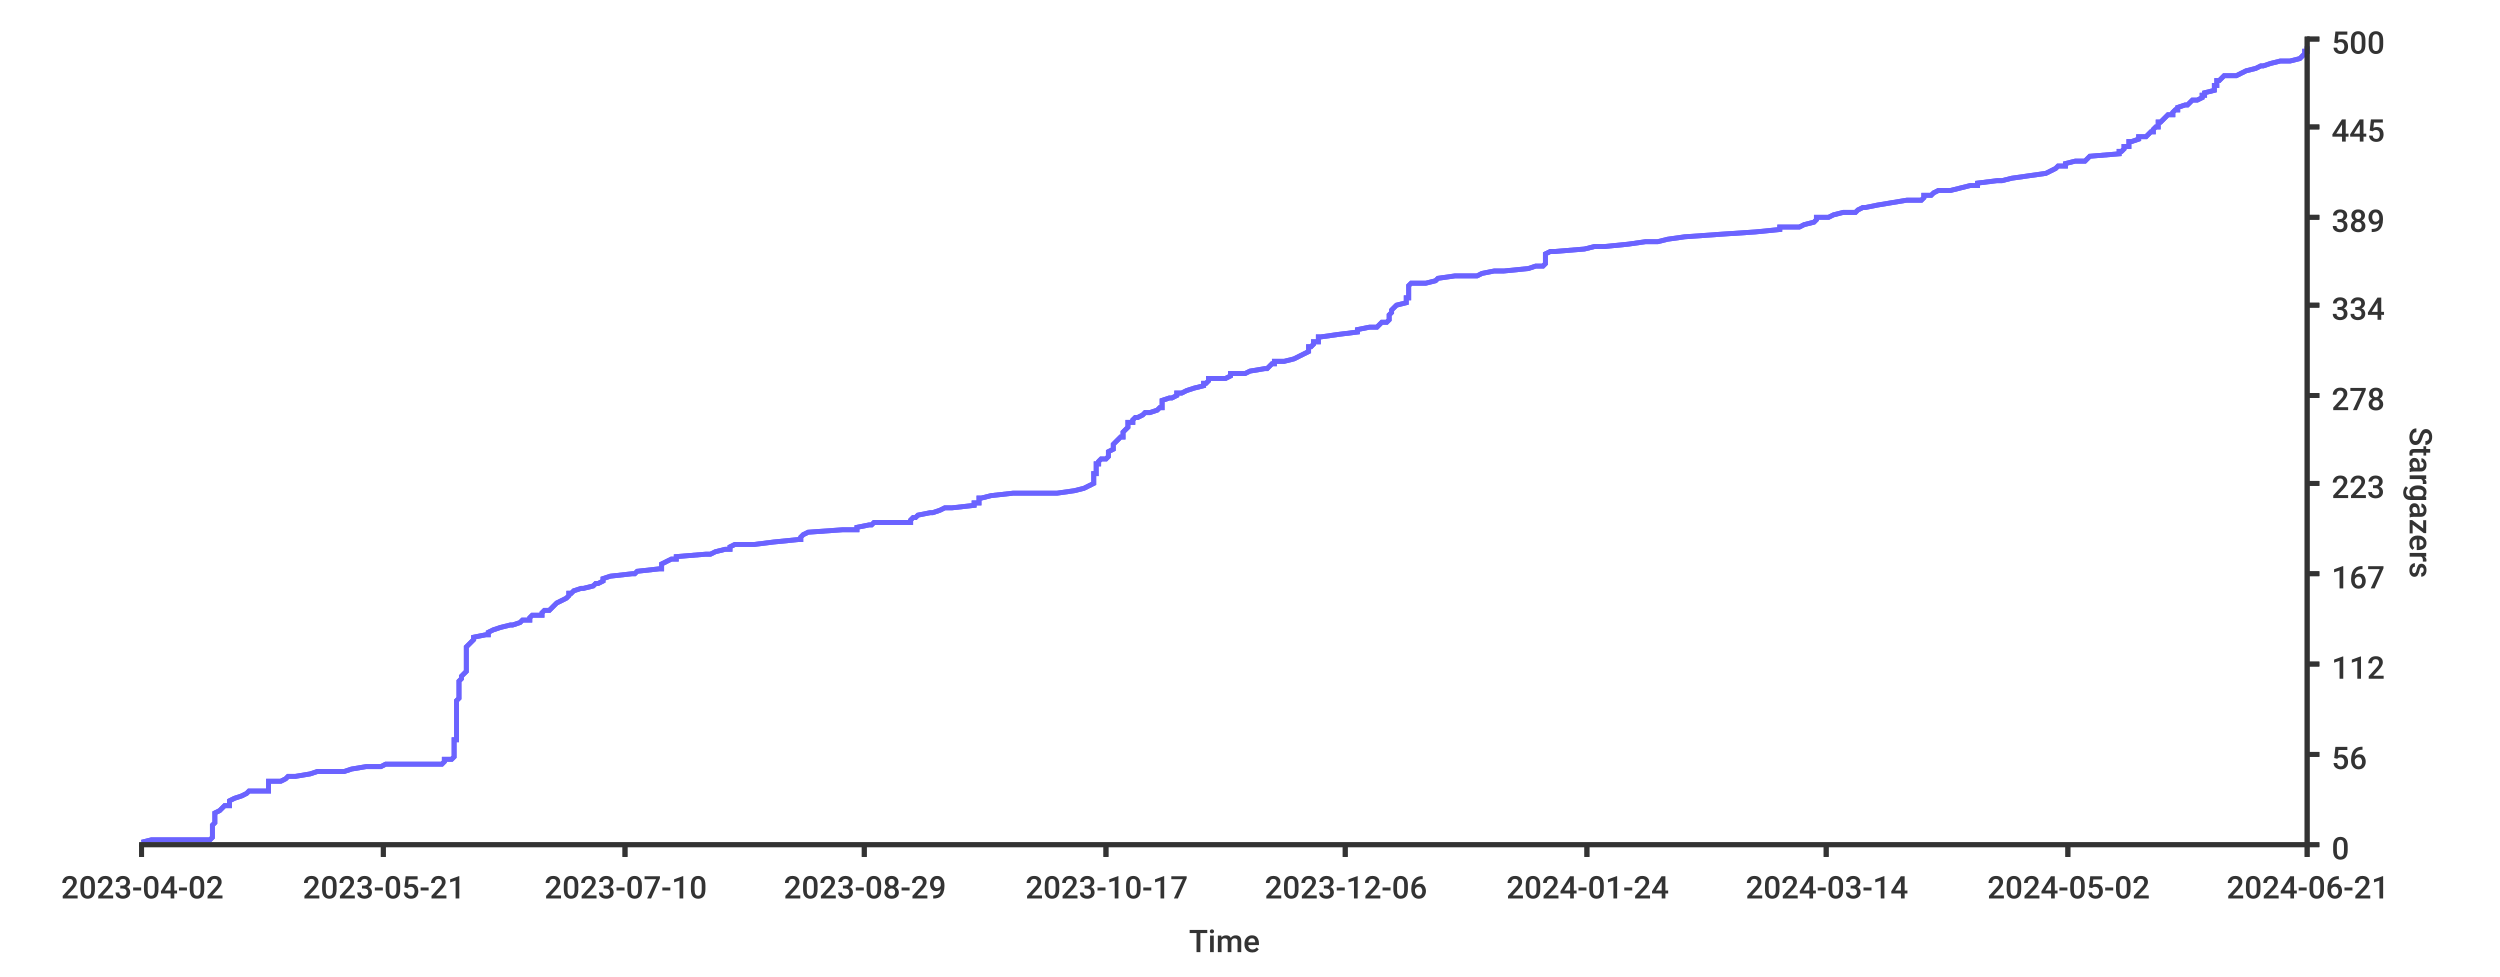
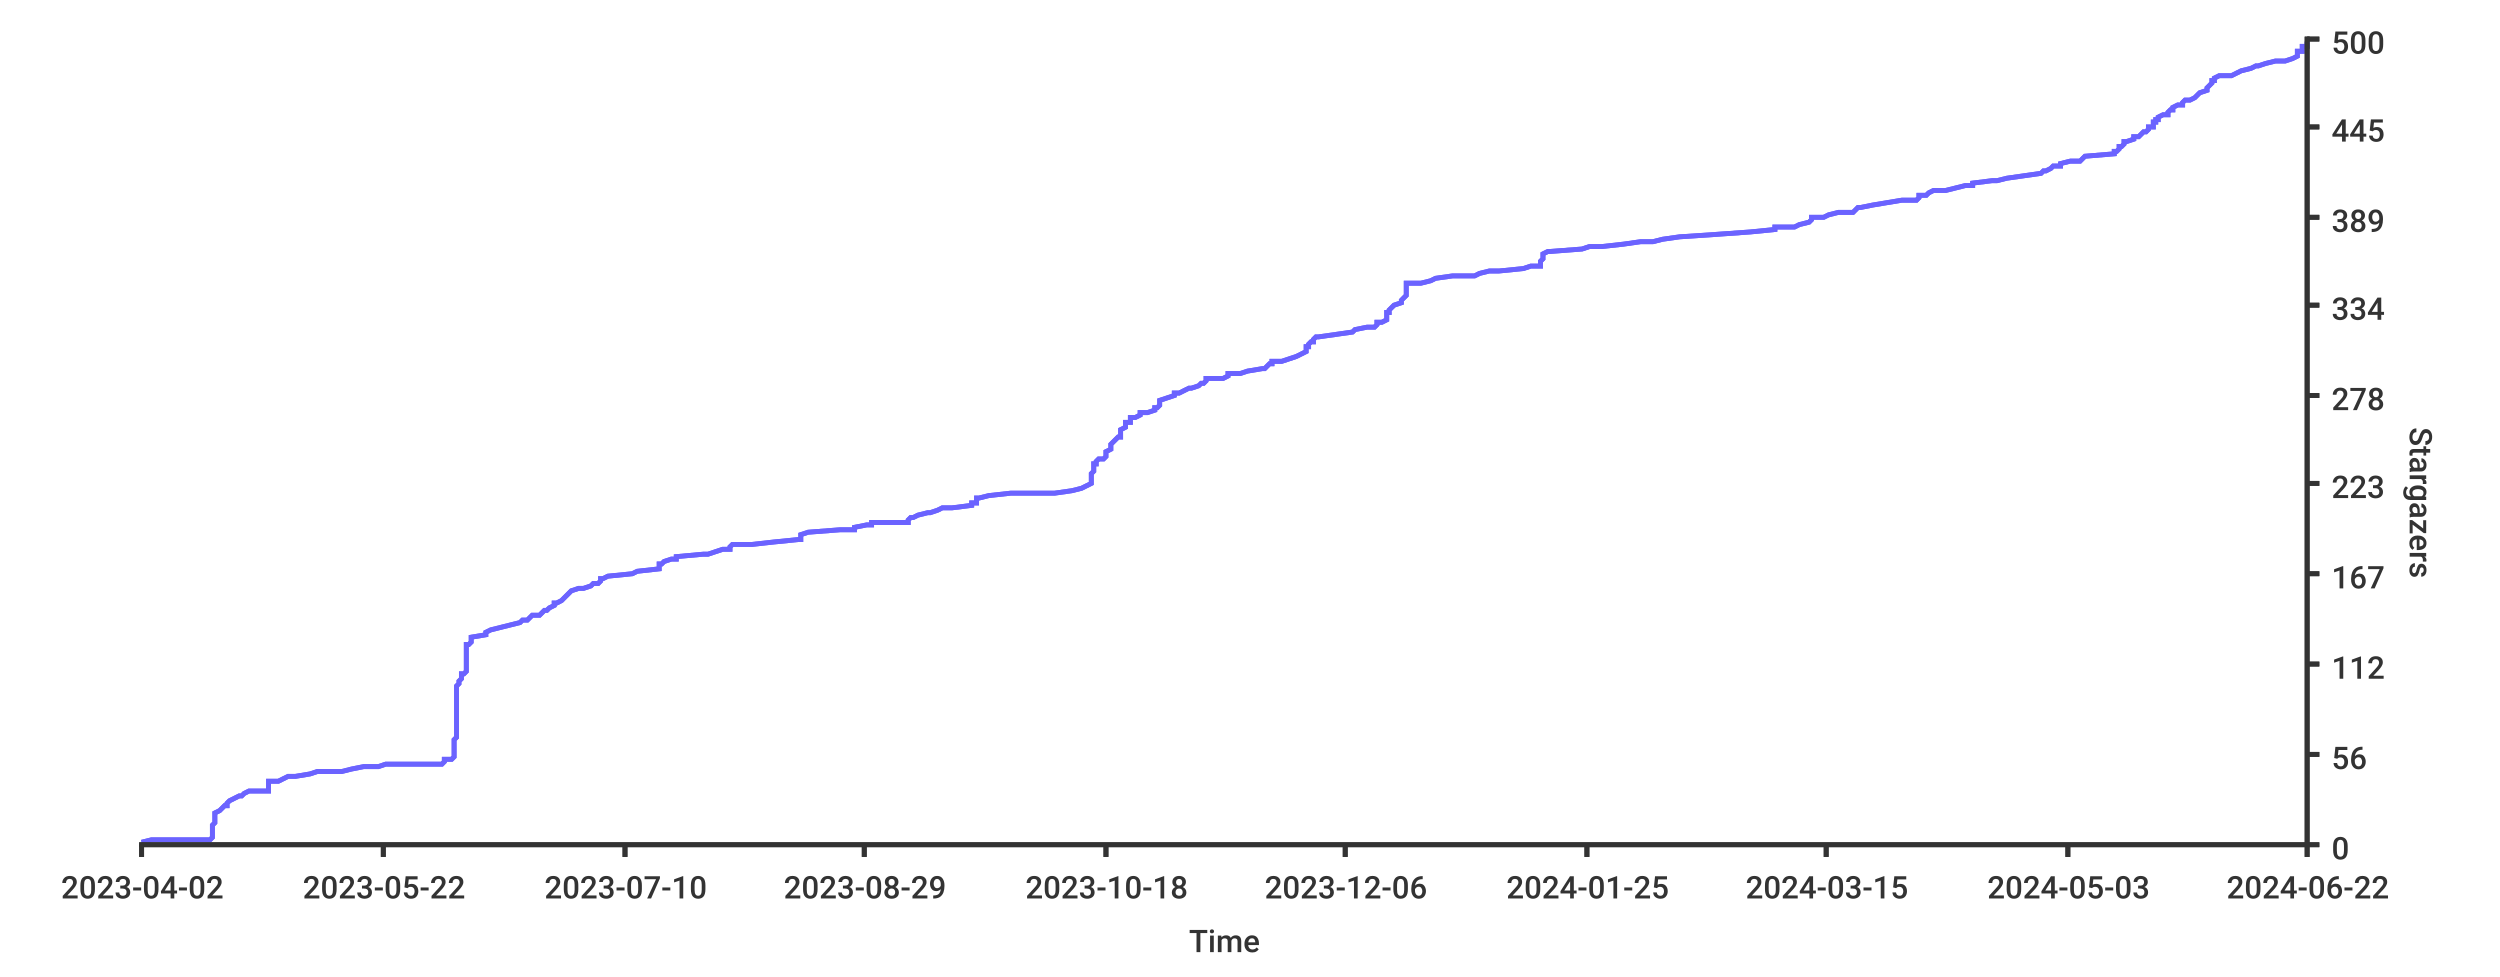
<svg xmlns="http://www.w3.org/2000/svg" width="1024px" height="400px">
  <style type="text/css">
path { fill: none; stroke: rgb(51,51,51); }
path.series { stroke: #6b63ff; }
rect.background { fill: rgb(255,255,255); stroke: none; }

text {
	stroke-width: 0;
	stroke: none;
	fill: rgba(51,51,51,1.0);
	font-size: 12.8px;
	font-family: 'Roboto Medium', sans-serif;
}
</style>
  <rect width="1024px" height="400px" class="background" rx="8" x="0" y="0" />
  <rect x="0" y="0" width="1024px" height="400px" class="background" rx="8" />
-   <path d="M 58 345 L 62 344 L 86 344 L 87 343 L 87 342 L 87 342 L 87 341 L 87 340 L 87 340 L 87 339 L 87 338 L 87 338 L 88 337 L 88 336 L 88 336 L 88 335 L 88 334 L 88 334 L 88 333 L 90 332 L 90 332 L 91 331 L 92 330 L 94 330 L 94 329 L 94 328 L 94 328 L 96 327 L 99 326 L 99 326 L 101 325 L 102 324 L 110 324 L 110 323 L 110 322 L 110 322 L 110 321 L 110 320 L 115 320 L 117 319 L 118 318 L 121 318 L 127 317 L 130 316 L 141 316 L 144 315 L 150 314 L 156 314 L 158 313 L 181 313 L 182 312 L 182 311 L 185 311 L 186 310 L 186 309 L 186 309 L 186 308 L 186 307 L 186 307 L 186 306 L 186 305 L 186 305 L 186 304 L 186 303 L 187 303 L 187 302 L 187 301 L 187 301 L 187 300 L 187 299 L 187 299 L 187 298 L 187 297 L 187 297 L 187 296 L 187 295 L 187 295 L 187 294 L 187 293 L 187 293 L 187 292 L 187 291 L 187 291 L 187 290 L 187 289 L 187 289 L 187 288 L 187 287 L 187 287 L 188 286 L 188 285 L 188 285 L 188 284 L 188 283 L 188 283 L 188 282 L 188 281 L 188 281 L 188 280 L 188 280 L 188 279 L 189 278 L 189 278 L 189 277 L 190 276 L 190 276 L 191 275 L 191 274 L 191 274 L 191 273 L 191 272 L 191 272 L 191 271 L 191 270 L 191 270 L 191 269 L 191 268 L 191 268 L 191 267 L 191 266 L 191 266 L 191 265 L 192 264 L 192 264 L 193 263 L 194 262 L 194 262 L 194 261 L 199 260 L 200 260 L 200 259 L 202 258 L 202 258 L 205 257 L 209 256 L 210 256 L 213 255 L 214 254 L 217 254 L 217 253 L 218 252 L 222 252 L 222 251 L 223 250 L 225 250 L 226 249 L 227 248 L 227 248 L 228 247 L 228 247 L 230 246 L 232 245 L 232 245 L 233 244 L 233 243 L 234 243 L 235 242 L 238 241 L 239 241 L 243 240 L 244 239 L 245 239 L 247 238 L 247 237 L 247 237 L 250 236 L 259 235 L 260 235 L 261 234 L 270 233 L 271 233 L 271 232 L 271 231 L 271 231 L 273 230 L 275 229 L 277 229 L 277 228 L 289 227 L 291 227 L 293 226 L 297 225 L 299 225 L 299 224 L 301 223 L 309 223 L 317 222 L 327 221 L 328 221 L 328 220 L 329 219 L 329 219 L 331 218 L 345 217 L 351 217 L 351 216 L 356 215 L 357 215 L 358 214 L 373 214 L 373 213 L 374 212 L 375 212 L 376 211 L 381 210 L 382 210 L 385 209 L 387 208 L 390 208 L 399 207 L 399 206 L 401 206 L 401 205 L 401 204 L 402 204 L 406 203 L 415 202 L 433 202 L 440 201 L 444 200 L 444 200 L 446 199 L 448 198 L 448 198 L 448 197 L 448 196 L 448 196 L 448 195 L 448 194 L 449 194 L 449 193 L 449 192 L 449 192 L 449 191 L 449 190 L 450 190 L 450 189 L 451 188 L 453 188 L 454 187 L 454 186 L 454 186 L 454 185 L 456 184 L 456 184 L 456 183 L 456 182 L 456 182 L 457 181 L 457 181 L 458 180 L 459 179 L 460 179 L 460 178 L 460 177 L 460 177 L 461 176 L 462 175 L 462 175 L 462 174 L 462 173 L 464 173 L 464 172 L 465 171 L 466 171 L 468 170 L 469 169 L 471 169 L 474 168 L 475 167 L 476 167 L 476 166 L 476 165 L 476 165 L 476 164 L 479 163 L 480 163 L 482 162 L 482 161 L 484 161 L 486 160 L 489 159 L 489 159 L 493 158 L 493 157 L 494 157 L 495 156 L 495 155 L 502 155 L 504 154 L 504 153 L 510 153 L 512 152 L 518 151 L 519 151 L 520 150 L 521 149 L 522 149 L 522 148 L 526 148 L 530 147 L 532 146 L 532 146 L 534 145 L 536 144 L 536 144 L 536 143 L 536 142 L 537 142 L 538 141 L 538 140 L 540 140 L 540 139 L 540 138 L 541 138 L 548 137 L 556 136 L 556 136 L 556 135 L 561 134 L 564 134 L 565 133 L 566 132 L 568 132 L 569 131 L 569 130 L 569 130 L 569 129 L 570 128 L 570 128 L 570 127 L 571 126 L 571 126 L 572 125 L 576 124 L 576 124 L 576 123 L 576 122 L 577 122 L 577 121 L 577 120 L 577 120 L 577 119 L 577 118 L 577 118 L 577 117 L 578 116 L 584 116 L 588 115 L 588 115 L 589 114 L 596 113 L 605 113 L 607 112 L 612 111 L 616 111 L 626 110 L 629 109 L 632 109 L 633 108 L 633 107 L 633 107 L 633 106 L 633 105 L 633 105 L 633 104 L 635 103 L 637 103 L 649 102 L 653 101 L 657 101 L 667 100 L 674 99 L 679 99 L 683 98 L 690 97 L 690 97 L 704 96 L 719 95 L 719 95 L 729 94 L 729 93 L 737 93 L 739 92 L 743 91 L 743 91 L 744 90 L 744 89 L 749 89 L 751 88 L 755 87 L 760 87 L 761 86 L 763 85 L 764 85 L 769 84 L 775 83 L 775 83 L 781 82 L 787 82 L 788 81 L 788 80 L 791 80 L 792 79 L 794 78 L 799 78 L 803 77 L 807 76 L 810 76 L 810 75 L 818 74 L 820 74 L 824 73 L 831 72 L 831 72 L 838 71 L 840 70 L 840 70 L 842 69 L 843 68 L 846 68 L 846 67 L 850 66 L 854 66 L 855 65 L 856 64 L 856 64 L 868 63 L 868 62 L 869 62 L 870 61 L 870 60 L 872 60 L 872 59 L 872 58 L 873 58 L 876 57 L 876 56 L 879 56 L 880 55 L 881 54 L 882 54 L 882 53 L 883 52 L 884 52 L 884 51 L 884 50 L 885 50 L 886 49 L 886 49 L 887 48 L 888 47 L 890 47 L 890 46 L 891 45 L 892 45 L 892 44 L 895 43 L 896 43 L 897 42 L 898 41 L 900 41 L 902 40 L 902 39 L 903 39 L 903 38 L 907 37 L 907 37 L 907 36 L 907 35 L 908 35 L 908 34 L 908 33 L 909 33 L 910 32 L 911 31 L 916 31 L 918 30 L 920 29 L 920 29 L 924 28 L 926 27 L 927 27 L 930 26 L 934 25 L 938 25 L 942 24 L 943 23 L 943 23 L 944 22 L 944 21 L 945 21 L 945 20 L 945 19" stroke-width="2" class="series" />
-   <path stroke-width="2" class="series" d="M 58 345 L 62 344 L 86 344 L 87 343 L 87 342 L 87 342 L 87 341 L 87 340 L 87 340 L 87 339 L 87 338 L 87 338 L 88 337 L 88 336 L 88 336 L 88 335 L 88 334 L 88 334 L 88 333 L 90 332 L 90 332 L 91 331 L 92 330 L 94 330 L 94 329 L 94 328 L 94 328 L 96 327 L 99 326 L 99 326 L 101 325 L 102 324 L 110 324 L 110 323 L 110 322 L 110 322 L 110 321 L 110 320 L 115 320 L 117 319 L 118 318 L 121 318 L 127 317 L 130 316 L 141 316 L 144 315 L 150 314 L 156 314 L 158 313 L 181 313 L 182 312 L 182 311 L 185 311 L 186 310 L 186 309 L 186 309 L 186 308 L 186 307 L 186 307 L 186 306 L 186 305 L 186 305 L 186 304 L 186 303 L 187 303 L 187 302 L 187 301 L 187 301 L 187 300 L 187 299 L 187 299 L 187 298 L 187 297 L 187 297 L 187 296 L 187 295 L 187 295 L 187 294 L 187 293 L 187 293 L 187 292 L 187 291 L 187 291 L 187 290 L 187 289 L 187 289 L 187 288 L 187 287 L 187 287 L 188 286 L 188 285 L 188 285 L 188 284 L 188 283 L 188 283 L 188 282 L 188 281 L 188 281 L 188 280 L 188 280 L 188 279 L 189 278 L 189 278 L 189 277 L 190 276 L 190 276 L 191 275 L 191 274 L 191 274 L 191 273 L 191 272 L 191 272 L 191 271 L 191 270 L 191 270 L 191 269 L 191 268 L 191 268 L 191 267 L 191 266 L 191 266 L 191 265 L 192 264 L 192 264 L 193 263 L 194 262 L 194 262 L 194 261 L 199 260 L 200 260 L 200 259 L 202 258 L 202 258 L 205 257 L 209 256 L 210 256 L 213 255 L 214 254 L 217 254 L 217 253 L 218 252 L 222 252 L 222 251 L 223 250 L 225 250 L 226 249 L 227 248 L 227 248 L 228 247 L 228 247 L 230 246 L 232 245 L 232 245 L 233 244 L 233 243 L 234 243 L 235 242 L 238 241 L 239 241 L 243 240 L 244 239 L 245 239 L 247 238 L 247 237 L 247 237 L 250 236 L 259 235 L 260 235 L 261 234 L 270 233 L 271 233 L 271 232 L 271 231 L 271 231 L 273 230 L 275 229 L 277 229 L 277 228 L 289 227 L 291 227 L 293 226 L 297 225 L 299 225 L 299 224 L 301 223 L 309 223 L 317 222 L 327 221 L 328 221 L 328 220 L 329 219 L 329 219 L 331 218 L 345 217 L 351 217 L 351 216 L 356 215 L 357 215 L 358 214 L 373 214 L 373 213 L 374 212 L 375 212 L 376 211 L 381 210 L 382 210 L 385 209 L 387 208 L 390 208 L 399 207 L 399 206 L 401 206 L 401 205 L 401 204 L 402 204 L 406 203 L 415 202 L 433 202 L 440 201 L 444 200 L 444 200 L 446 199 L 448 198 L 448 198 L 448 197 L 448 196 L 448 196 L 448 195 L 448 194 L 449 194 L 449 193 L 449 192 L 449 192 L 449 191 L 449 190 L 450 190 L 450 189 L 451 188 L 453 188 L 454 187 L 454 186 L 454 186 L 454 185 L 456 184 L 456 184 L 456 183 L 456 182 L 456 182 L 457 181 L 457 181 L 458 180 L 459 179 L 460 179 L 460 178 L 460 177 L 460 177 L 461 176 L 462 175 L 462 175 L 462 174 L 462 173 L 464 173 L 464 172 L 465 171 L 466 171 L 468 170 L 469 169 L 471 169 L 474 168 L 475 167 L 476 167 L 476 166 L 476 165 L 476 165 L 476 164 L 479 163 L 480 163 L 482 162 L 482 161 L 484 161 L 486 160 L 489 159 L 489 159 L 493 158 L 493 157 L 494 157 L 495 156 L 495 155 L 502 155 L 504 154 L 504 153 L 510 153 L 512 152 L 518 151 L 519 151 L 520 150 L 521 149 L 522 149 L 522 148 L 526 148 L 530 147 L 532 146 L 532 146 L 534 145 L 536 144 L 536 144 L 536 143 L 536 142 L 537 142 L 538 141 L 538 140 L 540 140 L 540 139 L 540 138 L 541 138 L 548 137 L 556 136 L 556 136 L 556 135 L 561 134 L 564 134 L 565 133 L 566 132 L 568 132 L 569 131 L 569 130 L 569 130 L 569 129 L 570 128 L 570 128 L 570 127 L 571 126 L 571 126 L 572 125 L 576 124 L 576 124 L 576 123 L 576 122 L 577 122 L 577 121 L 577 120 L 577 120 L 577 119 L 577 118 L 577 118 L 577 117 L 578 116 L 584 116 L 588 115 L 588 115 L 589 114 L 596 113 L 605 113 L 607 112 L 612 111 L 616 111 L 626 110 L 629 109 L 632 109 L 633 108 L 633 107 L 633 107 L 633 106 L 633 105 L 633 105 L 633 104 L 635 103 L 637 103 L 649 102 L 653 101 L 657 101 L 667 100 L 674 99 L 679 99 L 683 98 L 690 97 L 690 97 L 704 96 L 719 95 L 719 95 L 729 94 L 729 93 L 737 93 L 739 92 L 743 91 L 743 91 L 744 90 L 744 89 L 749 89 L 751 88 L 755 87 L 760 87 L 761 86 L 763 85 L 764 85 L 769 84 L 775 83 L 775 83 L 781 82 L 787 82 L 788 81 L 788 80 L 791 80 L 792 79 L 794 78 L 799 78 L 803 77 L 807 76 L 810 76 L 810 75 L 818 74 L 820 74 L 824 73 L 831 72 L 831 72 L 838 71 L 840 70 L 840 70 L 842 69 L 843 68 L 846 68 L 846 67 L 850 66 L 854 66 L 855 65 L 856 64 L 856 64 L 868 63 L 868 62 L 869 62 L 870 61 L 870 60 L 872 60 L 872 59 L 872 58 L 873 58 L 876 57 L 876 56 L 879 56 L 880 55 L 881 54 L 882 54 L 882 53 L 883 52 L 884 52 L 884 51 L 884 50 L 885 50 L 886 49 L 886 49 L 887 48 L 888 47 L 890 47 L 890 46 L 891 45 L 892 45 L 892 44 L 895 43 L 896 43 L 897 42 L 898 41 L 900 41 L 902 40 L 902 39 L 903 39 L 903 38 L 907 37 L 907 37 L 907 36 L 907 35 L 908 35 L 908 34 L 908 33 L 909 33 L 910 32 L 911 31 L 916 31 L 918 30 L 920 29 L 920 29 L 924 28 L 926 27 L 927 27 L 930 26 L 934 25 L 938 25 L 942 24 L 943 23 L 943 23 L 944 22 L 944 21 L 945 21 L 945 20 L 945 19" />
+   <path stroke-width="2" class="series" d="M 58 345 L 62 344 L 86 344 L 87 343 L 87 342 L 87 342 L 87 341 L 87 340 L 87 340 L 87 339 L 87 338 L 87 338 L 88 337 L 88 336 L 88 336 L 88 335 L 88 334 L 88 334 L 88 333 L 90 332 L 90 332 L 91 331 L 92 330 L 93 330 L 93 329 L 94 328 L 94 328 L 96 327 L 98 326 L 99 326 L 100 325 L 102 324 L 110 324 L 110 323 L 110 322 L 110 322 L 110 321 L 110 320 L 114 320 L 116 319 L 118 318 L 121 318 L 127 317 L 130 316 L 140 316 L 144 315 L 149 314 L 155 314 L 158 313 L 181 313 L 182 312 L 182 311 L 185 311 L 186 310 L 186 309 L 186 309 L 186 308 L 186 307 L 186 307 L 186 306 L 186 305 L 186 305 L 186 304 L 186 303 L 186 303 L 187 302 L 187 301 L 187 301 L 187 300 L 187 299 L 187 299 L 187 298 L 187 297 L 187 297 L 187 296 L 187 295 L 187 295 L 187 294 L 187 293 L 187 293 L 187 292 L 187 291 L 187 291 L 187 290 L 187 289 L 187 289 L 187 288 L 187 287 L 187 287 L 187 286 L 187 285 L 187 285 L 187 284 L 187 283 L 187 283 L 187 282 L 187 281 L 187 281 L 188 280 L 188 280 L 188 279 L 189 278 L 189 278 L 189 277 L 189 276 L 190 276 L 191 275 L 191 274 L 191 274 L 191 273 L 191 272 L 191 272 L 191 271 L 191 270 L 191 270 L 191 269 L 191 268 L 191 268 L 191 267 L 191 266 L 191 266 L 191 265 L 191 264 L 192 264 L 193 263 L 193 262 L 193 262 L 193 261 L 199 260 L 199 260 L 199 259 L 201 258 L 201 258 L 205 257 L 209 256 L 209 256 L 213 255 L 214 254 L 216 254 L 217 253 L 218 252 L 221 252 L 222 251 L 223 250 L 224 250 L 225 249 L 227 248 L 227 248 L 227 247 L 228 247 L 230 246 L 231 245 L 231 245 L 232 244 L 233 243 L 233 243 L 234 242 L 237 241 L 239 241 L 242 240 L 243 239 L 245 239 L 246 238 L 246 237 L 247 237 L 249 236 L 259 235 L 259 235 L 261 234 L 270 233 L 270 233 L 270 232 L 270 231 L 271 231 L 272 230 L 275 229 L 277 229 L 277 228 L 288 227 L 290 227 L 293 226 L 296 225 L 299 225 L 299 224 L 300 223 L 308 223 L 317 222 L 327 221 L 328 221 L 328 220 L 328 219 L 328 219 L 331 218 L 344 217 L 350 217 L 350 216 L 355 215 L 357 215 L 357 214 L 372 214 L 372 213 L 373 212 L 374 212 L 376 211 L 380 210 L 381 210 L 384 209 L 386 208 L 390 208 L 398 207 L 398 206 L 400 206 L 400 205 L 400 204 L 401 204 L 405 203 L 414 202 L 432 202 L 439 201 L 443 200 L 443 200 L 445 199 L 447 198 L 447 198 L 447 197 L 447 196 L 447 196 L 447 195 L 447 194 L 447 194 L 448 193 L 448 192 L 448 192 L 448 191 L 448 190 L 449 190 L 449 189 L 450 188 L 452 188 L 453 187 L 453 186 L 453 186 L 453 185 L 455 184 L 455 184 L 455 183 L 455 182 L 455 182 L 456 181 L 456 181 L 457 180 L 458 179 L 459 179 L 459 178 L 459 177 L 459 177 L 459 176 L 461 175 L 461 175 L 461 174 L 461 173 L 463 173 L 463 172 L 463 171 L 465 171 L 467 170 L 467 169 L 470 169 L 473 168 L 473 167 L 474 167 L 475 166 L 475 165 L 475 165 L 475 164 L 478 163 L 478 163 L 481 162 L 481 161 L 483 161 L 485 160 L 487 159 L 488 159 L 491 158 L 492 157 L 493 157 L 494 156 L 494 155 L 501 155 L 503 154 L 503 153 L 508 153 L 511 152 L 517 151 L 518 151 L 519 150 L 520 149 L 521 149 L 521 148 L 525 148 L 528 147 L 531 146 L 531 146 L 533 145 L 535 144 L 535 144 L 535 143 L 535 142 L 536 142 L 536 141 L 537 140 L 538 140 L 538 139 L 539 138 L 540 138 L 547 137 L 554 136 L 554 136 L 555 135 L 560 134 L 563 134 L 564 133 L 564 132 L 566 132 L 568 131 L 568 130 L 568 130 L 568 129 L 568 128 L 569 128 L 569 127 L 570 126 L 570 126 L 571 125 L 574 124 L 574 124 L 574 123 L 575 122 L 575 122 L 576 121 L 576 120 L 576 120 L 576 119 L 576 118 L 576 118 L 576 117 L 576 116 L 582 116 L 586 115 L 586 115 L 588 114 L 595 113 L 604 113 L 606 112 L 610 111 L 614 111 L 624 110 L 627 109 L 631 109 L 631 108 L 631 107 L 631 107 L 632 106 L 632 105 L 632 105 L 632 104 L 634 103 L 635 103 L 648 102 L 651 101 L 656 101 L 665 100 L 672 99 L 677 99 L 681 98 L 688 97 L 688 97 L 703 96 L 717 95 L 717 95 L 727 94 L 727 93 L 735 93 L 737 92 L 741 91 L 741 91 L 742 90 L 742 89 L 747 89 L 749 88 L 753 87 L 759 87 L 760 86 L 761 85 L 762 85 L 767 84 L 773 83 L 773 83 L 779 82 L 785 82 L 786 81 L 786 80 L 789 80 L 790 79 L 792 78 L 797 78 L 801 77 L 805 76 L 808 76 L 808 75 L 816 74 L 818 74 L 822 73 L 829 72 L 829 72 L 836 71 L 837 70 L 838 70 L 840 69 L 841 68 L 844 68 L 844 67 L 848 66 L 852 66 L 853 65 L 854 64 L 854 64 L 866 63 L 866 62 L 867 62 L 868 61 L 868 60 L 869 60 L 870 59 L 870 58 L 871 58 L 874 57 L 874 56 L 876 56 L 877 55 L 878 54 L 879 54 L 880 53 L 880 52 L 882 52 L 882 51 L 882 50 L 883 50 L 883 49 L 884 49 L 884 48 L 886 47 L 888 47 L 888 46 L 889 45 L 890 45 L 890 44 L 892 43 L 894 43 L 894 42 L 895 41 L 897 41 L 899 40 L 900 39 L 900 39 L 901 38 L 904 37 L 904 37 L 904 36 L 905 35 L 905 35 L 906 34 L 906 33 L 907 33 L 907 32 L 909 31 L 914 31 L 916 30 L 918 29 L 918 29 L 922 28 L 924 27 L 925 27 L 928 26 L 932 25 L 936 25 L 939 24 L 941 23 L 941 23 L 941 22 L 941 21 L 943 21 L 943 20 L 943 19 L 945 19 L 945 18 L 945 17 L 945 17" />
+   <path stroke-width="2" class="series" d="M 58 345 L 62 344 L 86 344 L 87 343 L 87 342 L 87 342 L 87 341 L 87 340 L 87 340 L 87 339 L 87 338 L 87 338 L 88 337 L 88 336 L 88 336 L 88 335 L 88 334 L 88 334 L 88 333 L 90 332 L 90 332 L 91 331 L 92 330 L 93 330 L 93 329 L 94 328 L 94 328 L 96 327 L 98 326 L 99 326 L 100 325 L 102 324 L 110 324 L 110 323 L 110 322 L 110 322 L 110 321 L 110 320 L 114 320 L 116 319 L 118 318 L 121 318 L 127 317 L 130 316 L 140 316 L 144 315 L 149 314 L 155 314 L 158 313 L 181 313 L 182 312 L 182 311 L 185 311 L 186 310 L 186 309 L 186 309 L 186 308 L 186 307 L 186 307 L 186 306 L 186 305 L 186 305 L 186 304 L 186 303 L 186 303 L 187 302 L 187 301 L 187 301 L 187 300 L 187 299 L 187 299 L 187 298 L 187 297 L 187 297 L 187 296 L 187 295 L 187 295 L 187 294 L 187 293 L 187 293 L 187 292 L 187 291 L 187 291 L 187 290 L 187 289 L 187 289 L 187 288 L 187 287 L 187 287 L 187 286 L 187 285 L 187 285 L 187 284 L 187 283 L 187 283 L 187 282 L 187 281 L 187 281 L 188 280 L 188 280 L 188 279 L 189 278 L 189 278 L 189 277 L 189 276 L 190 276 L 191 275 L 191 274 L 191 274 L 191 273 L 191 272 L 191 272 L 191 271 L 191 270 L 191 270 L 191 269 L 191 268 L 191 268 L 191 267 L 191 266 L 191 266 L 191 265 L 191 264 L 192 264 L 193 263 L 193 262 L 193 262 L 193 261 L 199 260 L 199 260 L 199 259 L 201 258 L 201 258 L 205 257 L 209 256 L 209 256 L 213 255 L 214 254 L 216 254 L 217 253 L 218 252 L 221 252 L 222 251 L 223 250 L 224 250 L 225 249 L 227 248 L 227 248 L 227 247 L 228 247 L 230 246 L 231 245 L 231 245 L 232 244 L 233 243 L 233 243 L 234 242 L 237 241 L 239 241 L 242 240 L 243 239 L 245 239 L 246 238 L 246 237 L 247 237 L 249 236 L 259 235 L 259 235 L 261 234 L 270 233 L 270 233 L 270 232 L 270 231 L 271 231 L 272 230 L 275 229 L 277 229 L 277 228 L 288 227 L 290 227 L 293 226 L 296 225 L 299 225 L 299 224 L 300 223 L 308 223 L 317 222 L 327 221 L 328 221 L 328 220 L 328 219 L 328 219 L 331 218 L 344 217 L 350 217 L 350 216 L 355 215 L 357 215 L 357 214 L 372 214 L 372 213 L 373 212 L 374 212 L 376 211 L 380 210 L 381 210 L 384 209 L 386 208 L 390 208 L 398 207 L 398 206 L 400 206 L 400 205 L 400 204 L 401 204 L 405 203 L 414 202 L 432 202 L 439 201 L 443 200 L 443 200 L 445 199 L 447 198 L 447 198 L 447 197 L 447 196 L 447 196 L 447 195 L 447 194 L 447 194 L 448 193 L 448 192 L 448 192 L 448 191 L 448 190 L 449 190 L 449 189 L 450 188 L 452 188 L 453 187 L 453 186 L 453 186 L 453 185 L 455 184 L 455 184 L 455 183 L 455 182 L 455 182 L 456 181 L 456 181 L 457 180 L 458 179 L 459 179 L 459 178 L 459 177 L 459 177 L 459 176 L 461 175 L 461 175 L 461 174 L 461 173 L 463 173 L 463 172 L 463 171 L 465 171 L 467 170 L 467 169 L 470 169 L 473 168 L 473 167 L 474 167 L 475 166 L 475 165 L 475 165 L 475 164 L 478 163 L 478 163 L 481 162 L 481 161 L 483 161 L 485 160 L 487 159 L 488 159 L 491 158 L 492 157 L 493 157 L 494 156 L 494 155 L 501 155 L 503 154 L 503 153 L 508 153 L 511 152 L 517 151 L 518 151 L 519 150 L 520 149 L 521 149 L 521 148 L 525 148 L 528 147 L 531 146 L 531 146 L 533 145 L 535 144 L 535 144 L 535 143 L 535 142 L 536 142 L 536 141 L 537 140 L 538 140 L 538 139 L 539 138 L 540 138 L 547 137 L 554 136 L 554 136 L 555 135 L 560 134 L 563 134 L 564 133 L 564 132 L 566 132 L 568 131 L 568 130 L 568 130 L 568 129 L 568 128 L 569 128 L 569 127 L 570 126 L 570 126 L 571 125 L 574 124 L 574 124 L 574 123 L 575 122 L 575 122 L 576 121 L 576 120 L 576 120 L 576 119 L 576 118 L 576 118 L 576 117 L 576 116 L 582 116 L 586 115 L 586 115 L 588 114 L 595 113 L 604 113 L 606 112 L 610 111 L 614 111 L 624 110 L 627 109 L 631 109 L 631 108 L 631 107 L 631 107 L 632 106 L 632 105 L 632 105 L 632 104 L 634 103 L 635 103 L 648 102 L 651 101 L 656 101 L 665 100 L 672 99 L 677 99 L 681 98 L 688 97 L 688 97 L 703 96 L 717 95 L 717 95 L 727 94 L 727 93 L 735 93 L 737 92 L 741 91 L 741 91 L 742 90 L 742 89 L 747 89 L 749 88 L 753 87 L 759 87 L 760 86 L 761 85 L 762 85 L 767 84 L 773 83 L 773 83 L 779 82 L 785 82 L 786 81 L 786 80 L 789 80 L 790 79 L 792 78 L 797 78 L 801 77 L 805 76 L 808 76 L 808 75 L 816 74 L 818 74 L 822 73 L 829 72 L 829 72 L 836 71 L 837 70 L 838 70 L 840 69 L 841 68 L 844 68 L 844 67 L 848 66 L 852 66 L 853 65 L 854 64 L 854 64 L 866 63 L 866 62 L 867 62 L 868 61 L 868 60 L 869 60 L 870 59 L 870 58 L 871 58 L 874 57 L 874 56 L 876 56 L 877 55 L 878 54 L 879 54 L 880 53 L 880 52 L 882 52 L 882 51 L 882 50 L 883 50 L 883 49 L 884 49 L 884 48 L 886 47 L 888 47 L 888 46 L 889 45 L 890 45 L 890 44 L 892 43 L 894 43 L 894 42 L 895 41 L 897 41 L 899 40 L 900 39 L 900 39 L 901 38 L 904 37 L 904 37 L 904 36 L 905 35 L 905 35 L 906 34 L 906 33 L 907 33 L 907 32 L 909 31 L 914 31 L 916 30 L 918 29 L 918 29 L 922 28 L 924 27 L 925 27 L 928 26 L 932 25 L 936 25 L 939 24 L 941 23 L 941 23 L 941 22 L 941 21 L 943 21 L 943 20 L 943 19 L 945 19 L 945 18 L 945 17 L 945 17" />
  <path stroke-width="2" d="M 945 346 L 945 15" />
  <path stroke-width="2" d="M 945 346 L 945 15" />
  <path stroke-width="2" d="M 945 346 L 950 346" />
  <path stroke-width="2" d="M 945 346 L 950 346" />
  <text x="955" y="352">0</text>
  <path stroke-width="2" d="M 945 309 L 950 309" />
  <path stroke-width="2" d="M 945 309 L 950 309" />
  <text x="955" y="315">56</text>
  <path stroke-width="2" d="M 945 272 L 950 272" />
  <path stroke-width="2" d="M 945 272 L 950 272" />
  <text x="955" y="278">112</text>
  <path stroke-width="2" d="M 945 235 L 950 235" />
  <path stroke-width="2" d="M 945 235 L 950 235" />
  <text x="955" y="241">167</text>
  <path stroke-width="2" d="M 945 198 L 950 198" />
  <path stroke-width="2" d="M 945 198 L 950 198" />
  <text x="955" y="204">223</text>
-   <path stroke-width="2" d="M 945 162 L 950 162" />
+   <path d="M 945 162 L 950 162" stroke-width="2" />
  <path d="M 945 162 L 950 162" stroke-width="2" />
  <text x="955" y="168">278</text>
  <path stroke-width="2" d="M 945 125 L 950 125" />
  <path stroke-width="2" d="M 945 125 L 950 125" />
  <text x="955" y="131">334</text>
  <path stroke-width="2" d="M 945 89 L 950 89" />
  <path stroke-width="2" d="M 945 89 L 950 89" />
-   <text y="95" x="955">389</text>
+   <text x="955" y="95">389</text>
  <path stroke-width="2" d="M 945 52 L 950 52" />
  <path stroke-width="2" d="M 945 52 L 950 52" />
  <text x="955" y="58">445</text>
  <path stroke-width="2" d="M 945 16 L 950 16" />
  <path stroke-width="2" d="M 945 16 L 950 16" />
  <text x="955" y="22">500</text>
-   <text y="175" transform="rotate(90.00,987,175)" x="987">Stargazers</text>
-   <path d="M 57 346 L 945 346" stroke-width="2" />
+   <text x="987" y="175" transform="rotate(90.00,987,175)">Stargazers</text>
  <path stroke-width="2" d="M 57 346 L 945 346" />
-   <path d="M 58 346 L 58 351" stroke-width="2" />
+   <path stroke-width="2" d="M 57 346 L 945 346" />
  <path stroke-width="2" d="M 58 346 L 58 351" />
-   <text y="368" x="25">2023-04-02</text>
+   <path stroke-width="2" d="M 58 346 L 58 351" />
+   <text x="25" y="368">2023-04-02</text>
  <path stroke-width="2" d="M 157 346 L 157 351" />
  <path stroke-width="2" d="M 157 346 L 157 351" />
-   <text x="124" y="368">2023-05-21</text>
+   <text x="124" y="368">2023-05-22</text>
  <path stroke-width="2" d="M 256 346 L 256 351" />
  <path stroke-width="2" d="M 256 346 L 256 351" />
  <text x="223" y="368">2023-07-10</text>
  <path stroke-width="2" d="M 354 346 L 354 351" />
  <path stroke-width="2" d="M 354 346 L 354 351" />
  <text x="321" y="368">2023-08-29</text>
  <path stroke-width="2" d="M 453 346 L 453 351" />
  <path stroke-width="2" d="M 453 346 L 453 351" />
-   <text x="420" y="368">2023-10-17</text>
+   <text x="420" y="368">2023-10-18</text>
  <path stroke-width="2" d="M 551 346 L 551 351" />
  <path stroke-width="2" d="M 551 346 L 551 351" />
-   <text y="368" x="518">2023-12-06</text>
+   <text x="518" y="368">2023-12-06</text>
  <path stroke-width="2" d="M 650 346 L 650 351" />
  <path stroke-width="2" d="M 650 346 L 650 351" />
-   <text x="617" y="368">2024-01-24</text>
+   <text x="617" y="368">2024-01-25</text>
  <path stroke-width="2" d="M 748 346 L 748 351" />
  <path stroke-width="2" d="M 748 346 L 748 351" />
-   <text x="715" y="368">2024-03-14</text>
+   <text x="715" y="368">2024-03-15</text>
  <path stroke-width="2" d="M 847 346 L 847 351" />
  <path stroke-width="2" d="M 847 346 L 847 351" />
-   <text x="814" y="368">2024-05-02</text>
+   <text x="814" y="368">2024-05-03</text>
  <path stroke-width="2" d="M 945 346 L 945 351" />
  <path stroke-width="2" d="M 945 346 L 945 351" />
-   <text x="912" y="368">2024-06-21</text>
+   <text x="912" y="368">2024-06-22</text>
  <text x="487" y="390">Time</text>
</svg>
